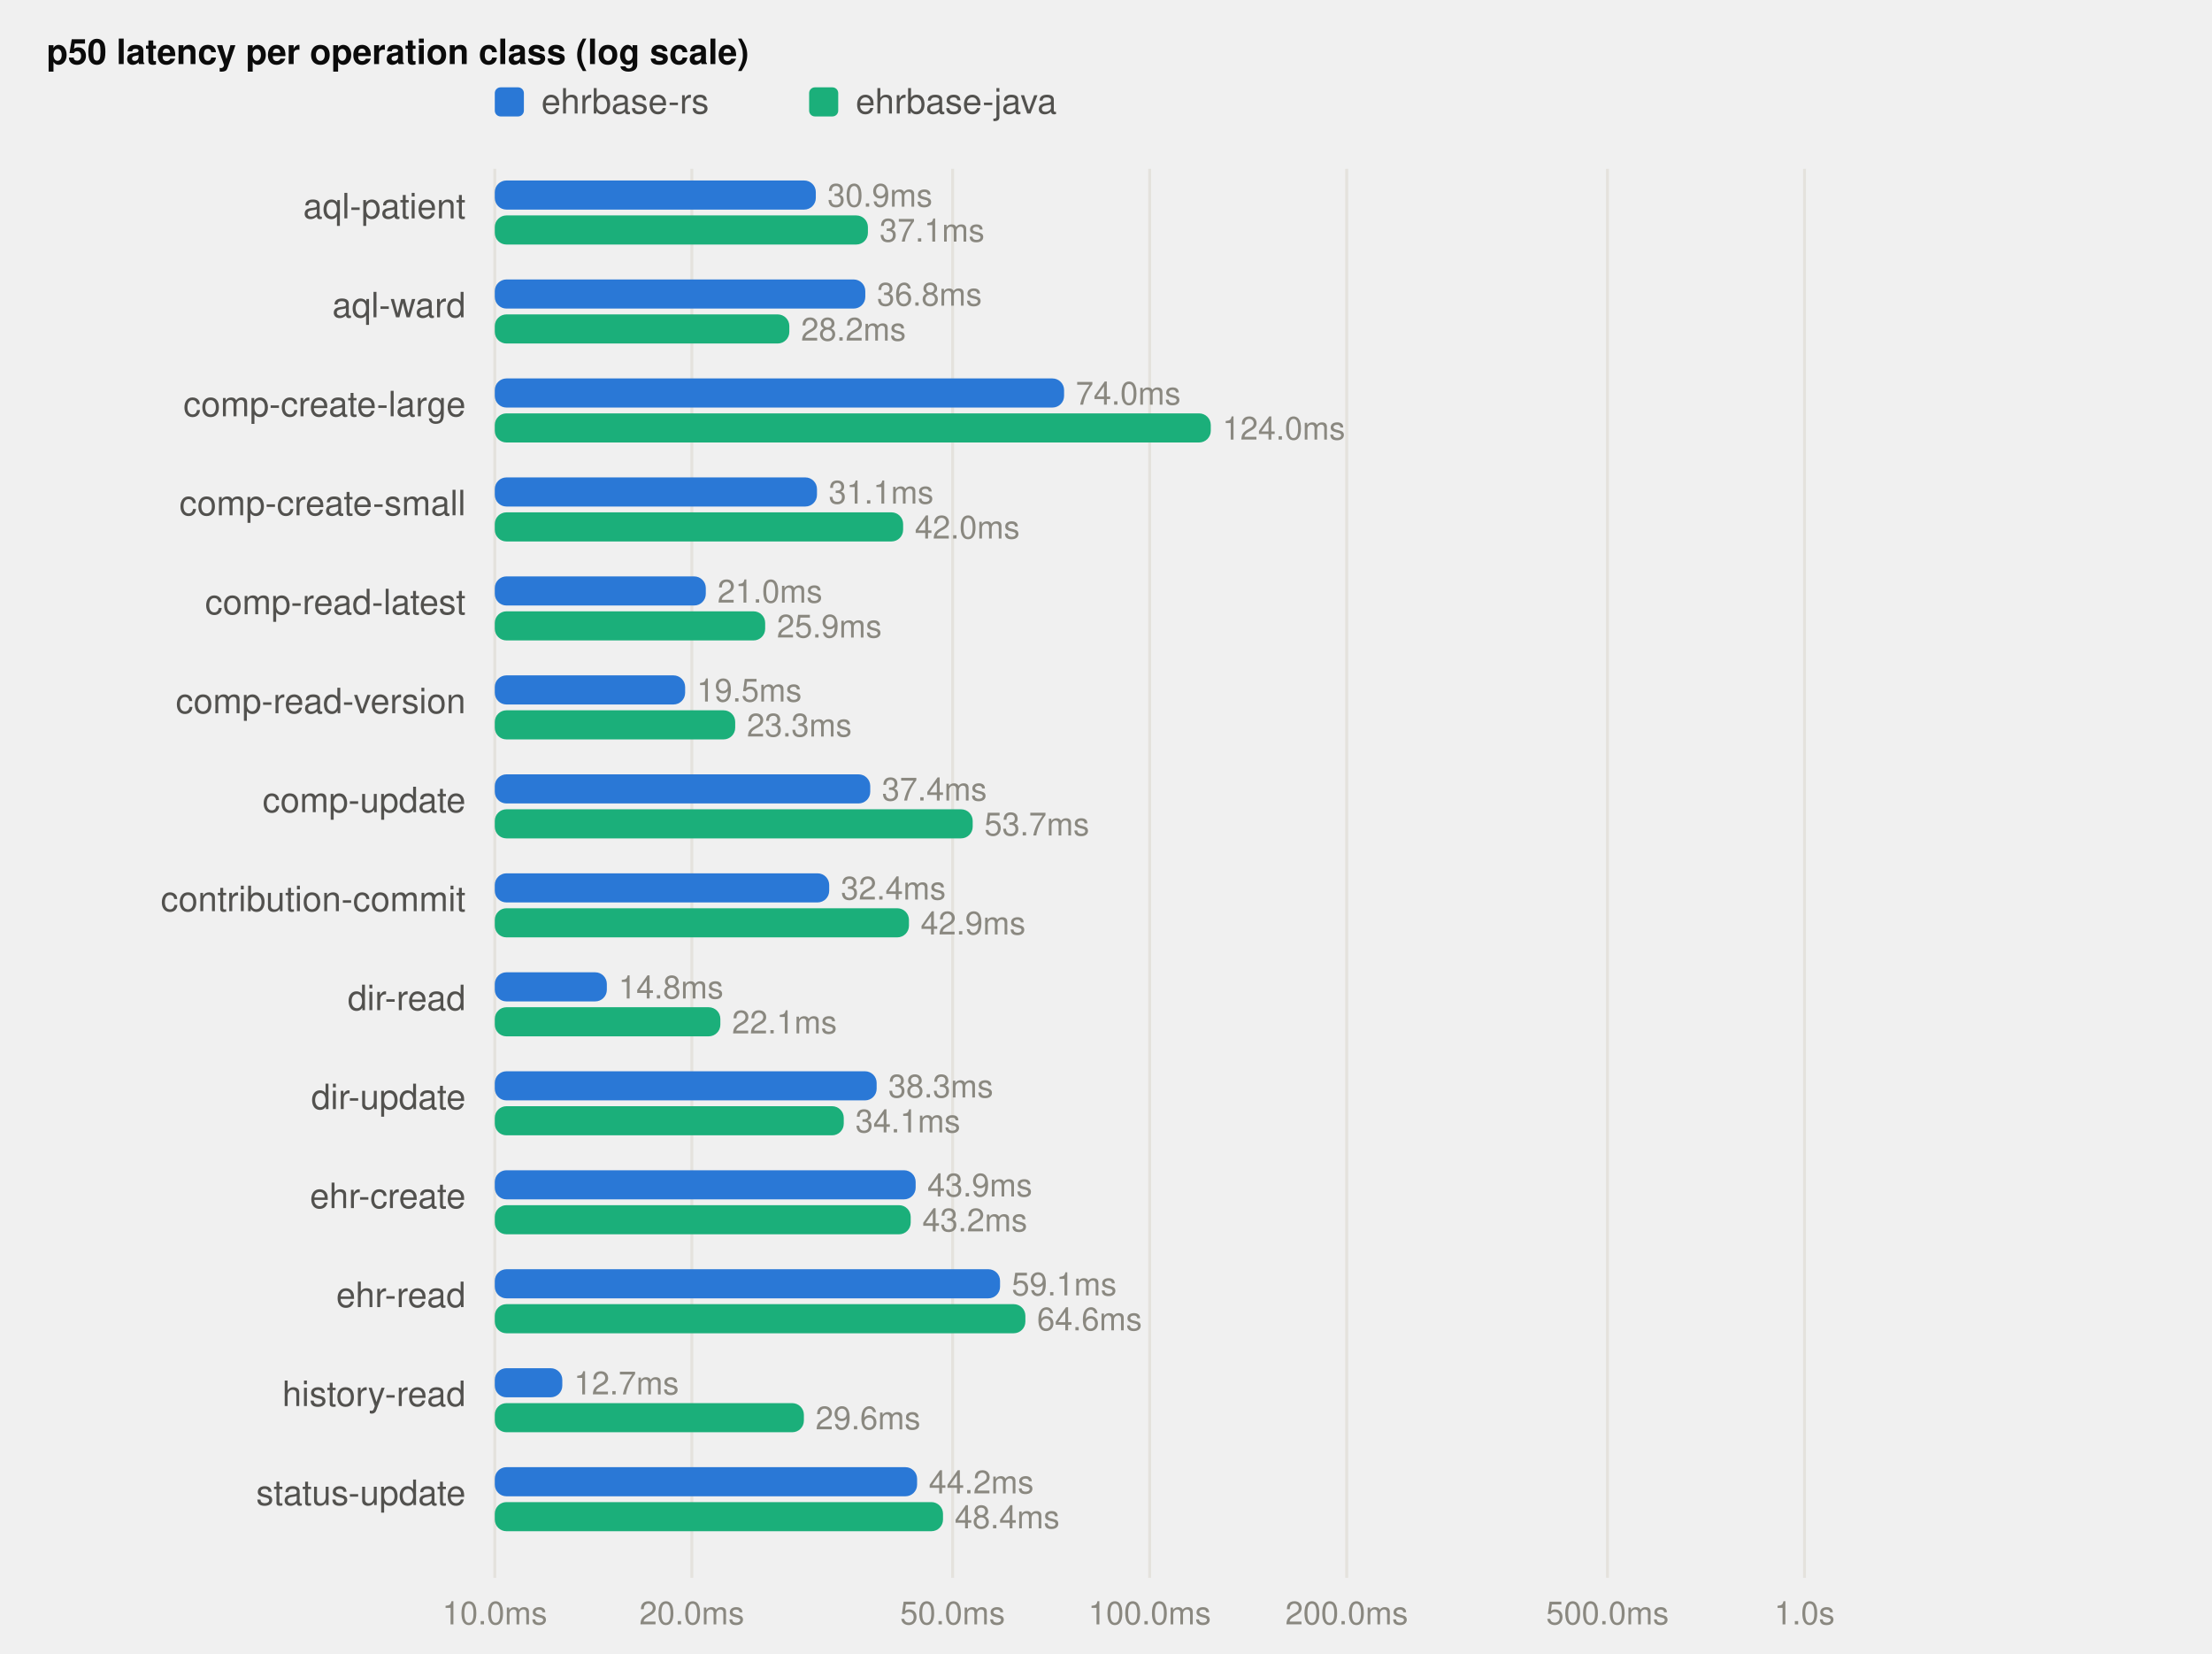
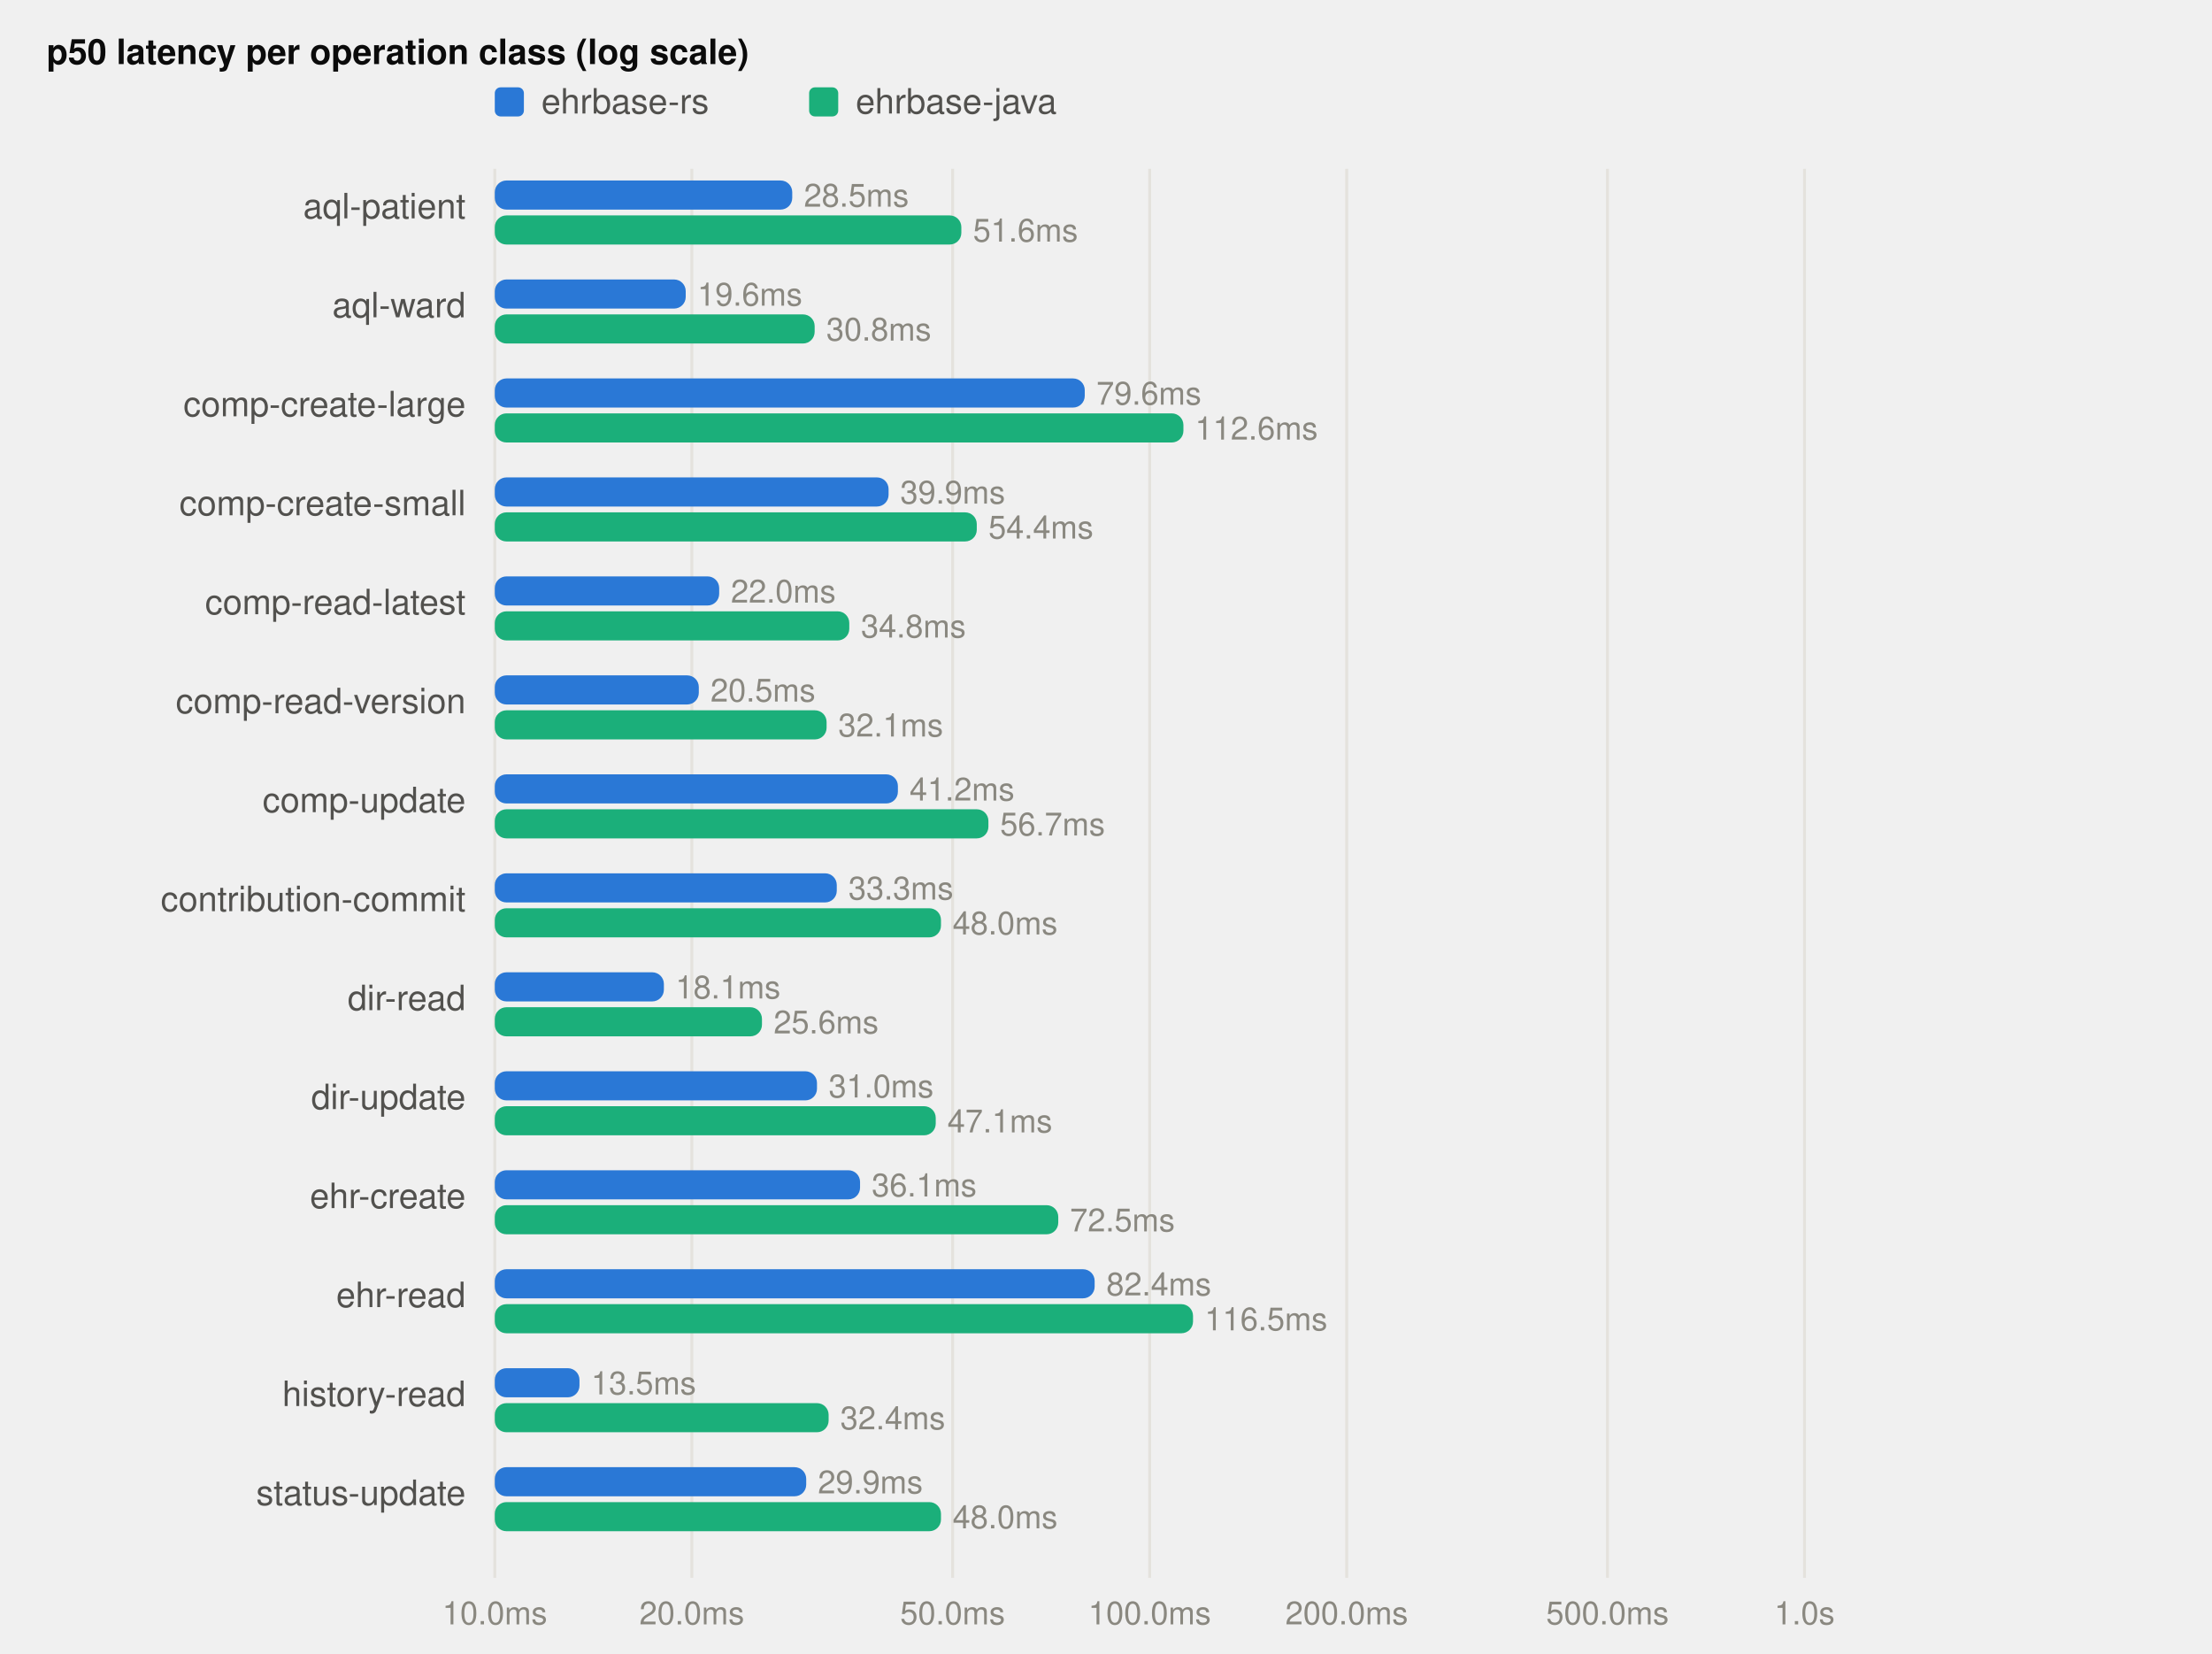
<svg xmlns="http://www.w3.org/2000/svg" viewBox="0 0 760 568" role="img" aria-label="p50 latency per operation class">
  <style>
text { fill: #52514e; font: 12px -apple-system, 'Segoe UI', Helvetica, Arial, sans-serif; }
.title { fill: #0b0b0b; font-weight: 600; }
.muted { fill: #8a8880; font-size: 11px; }
.grid { stroke: #e4e2dd; stroke-width: 1; }
.s1 { fill: #2a78d6; } .s1s { stroke: #2a78d6; }
.s2 { fill: #1baf7a; } .s2s { stroke: #1baf7a; }
@media (prefers-color-scheme: dark) {
text { fill: #c3c2b7; }
.title { fill: #ffffff; }
.muted { fill: #8f8e85; }
.grid { stroke: #3a3a38; }
.s1 { fill: #3987e5; } .s1s { stroke: #3987e5; }
.s2 { fill: #199e70; } .s2s { stroke: #199e70; }
}
</style>
  <text x="16" y="22" class="title">p50 latency per operation class (log scale)</text>
  <rect class="s1" x="170.0" y="30.0" width="10" height="10" rx="2" />
  <text x="186.0" y="39.0">ehrbase-rs</text>
  <rect class="s2" x="278.0" y="30.0" width="10" height="10" rx="2" />
  <text x="294.0" y="39.0">ehrbase-java</text>
  <line class="grid" x1="170.0" y1="58" x2="170.0" y2="542.0" />
  <text class="muted" x="170.0" y="558.0" text-anchor="middle">10.0ms</text>
  <line class="grid" x1="237.7" y1="58" x2="237.7" y2="542.0" />
  <text class="muted" x="237.7" y="558.0" text-anchor="middle">20.0ms</text>
  <line class="grid" x1="327.3" y1="58" x2="327.3" y2="542.0" />
  <text class="muted" x="327.3" y="558.0" text-anchor="middle">50.0ms</text>
  <line class="grid" x1="395.0" y1="58" x2="395.0" y2="542.0" />
  <text class="muted" x="395.0" y="558.0" text-anchor="middle">100.0ms</text>
  <line class="grid" x1="462.7" y1="58" x2="462.7" y2="542.0" />
  <text class="muted" x="462.7" y="558.0" text-anchor="middle">200.0ms</text>
  <line class="grid" x1="552.3" y1="58" x2="552.3" y2="542.0" />
  <text class="muted" x="552.3" y="558.0" text-anchor="middle">500.0ms</text>
  <line class="grid" x1="620.0" y1="58" x2="620.0" y2="542.0" />
  <text class="muted" x="620.0" y="558.0" text-anchor="middle">1.0s</text>
  <text x="160.0" y="75.0" text-anchor="end">aql-patient</text>
-   <rect class="s1" x="170" y="62.0" width="110.3" height="10" rx="4" />
-   <text class="muted" x="284.3" y="71.0">30.9ms</text>
-   <rect class="s2" x="170" y="74.0" width="128.2" height="10" rx="4" />
-   <text class="muted" x="302.2" y="83.0">37.1ms</text>
+   <rect class="s1" x="170" y="62.0" width="102.2" height="10" rx="4" />
+   <text class="muted" x="276.2" y="71.0">28.5ms</text>
+   <rect class="s2" x="170" y="74.0" width="160.3" height="10" rx="4" />
+   <text class="muted" x="334.3" y="83.0">51.6ms</text>
  <text x="160.0" y="109.0" text-anchor="end">aql-ward</text>
-   <rect class="s1" x="170" y="96.0" width="127.3" height="10" rx="4" />
-   <text class="muted" x="301.3" y="105.0">36.8ms</text>
-   <rect class="s2" x="170" y="108.0" width="101.2" height="10" rx="4" />
-   <text class="muted" x="275.2" y="117.0">28.2ms</text>
+   <rect class="s1" x="170" y="96.0" width="65.6" height="10" rx="4" />
+   <text class="muted" x="239.6" y="105.0">19.6ms</text>
+   <rect class="s2" x="170" y="108.0" width="109.9" height="10" rx="4" />
+   <text class="muted" x="283.9" y="117.0">30.8ms</text>
  <text x="160.0" y="143.0" text-anchor="end">comp-create-large</text>
-   <rect class="s1" x="170" y="130.0" width="195.6" height="10" rx="4" />
-   <text class="muted" x="369.6" y="139.0">74.0ms</text>
-   <rect class="s2" x="170" y="142.0" width="246.0" height="10" rx="4" />
-   <text class="muted" x="420.0" y="151.0">124.0ms</text>
+   <rect class="s1" x="170" y="130.0" width="202.7" height="10" rx="4" />
+   <text class="muted" x="376.7" y="139.0">79.6ms</text>
+   <rect class="s2" x="170" y="142.0" width="236.6" height="10" rx="4" />
+   <text class="muted" x="410.6" y="151.0">112.6ms</text>
  <text x="160.0" y="177.0" text-anchor="end">comp-create-small</text>
-   <rect class="s1" x="170" y="164.0" width="110.7" height="10" rx="4" />
-   <text class="muted" x="284.7" y="173.0">31.1ms</text>
-   <rect class="s2" x="170" y="176.0" width="140.3" height="10" rx="4" />
-   <text class="muted" x="314.3" y="185.0">42.0ms</text>
+   <rect class="s1" x="170" y="164.0" width="135.3" height="10" rx="4" />
+   <text class="muted" x="309.3" y="173.0">39.9ms</text>
+   <rect class="s2" x="170" y="176.0" width="165.6" height="10" rx="4" />
+   <text class="muted" x="339.6" y="185.0">54.4ms</text>
  <text x="160.0" y="211.0" text-anchor="end">comp-read-latest</text>
-   <rect class="s1" x="170" y="198.0" width="72.5" height="10" rx="4" />
-   <text class="muted" x="246.5" y="207.0">21.0ms</text>
-   <rect class="s2" x="170" y="210.0" width="92.9" height="10" rx="4" />
-   <text class="muted" x="266.9" y="219.0">25.9ms</text>
+   <rect class="s1" x="170" y="198.0" width="77.1" height="10" rx="4" />
+   <text class="muted" x="251.1" y="207.0">22.0ms</text>
+   <rect class="s2" x="170" y="210.0" width="121.8" height="10" rx="4" />
+   <text class="muted" x="295.8" y="219.0">34.8ms</text>
  <text x="160.0" y="245.0" text-anchor="end">comp-read-version</text>
-   <rect class="s1" x="170" y="232.0" width="65.4" height="10" rx="4" />
-   <text class="muted" x="239.4" y="241.0">19.5ms</text>
-   <rect class="s2" x="170" y="244.0" width="82.6" height="10" rx="4" />
-   <text class="muted" x="256.6" y="253.0">23.3ms</text>
+   <rect class="s1" x="170" y="232.0" width="70.1" height="10" rx="4" />
+   <text class="muted" x="244.1" y="241.0">20.5ms</text>
+   <rect class="s2" x="170" y="244.0" width="114.0" height="10" rx="4" />
+   <text class="muted" x="288.0" y="253.0">32.1ms</text>
  <text x="160.0" y="279.0" text-anchor="end">comp-update</text>
-   <rect class="s1" x="170" y="266.0" width="129.0" height="10" rx="4" />
-   <text class="muted" x="303.0" y="275.0">37.4ms</text>
-   <rect class="s2" x="170" y="278.0" width="164.2" height="10" rx="4" />
-   <text class="muted" x="338.2" y="287.0">53.7ms</text>
+   <rect class="s1" x="170" y="266.0" width="138.5" height="10" rx="4" />
+   <text class="muted" x="312.5" y="275.0">41.2ms</text>
+   <rect class="s2" x="170" y="278.0" width="169.6" height="10" rx="4" />
+   <text class="muted" x="343.6" y="287.0">56.7ms</text>
  <text x="160.0" y="313.0" text-anchor="end">contribution-commit</text>
-   <rect class="s1" x="170" y="300.0" width="114.9" height="10" rx="4" />
-   <text class="muted" x="288.9" y="309.0">32.4ms</text>
-   <rect class="s2" x="170" y="312.0" width="142.3" height="10" rx="4" />
-   <text class="muted" x="316.3" y="321.0">42.9ms</text>
+   <rect class="s1" x="170" y="300.0" width="117.5" height="10" rx="4" />
+   <text class="muted" x="291.5" y="309.0">33.3ms</text>
+   <rect class="s2" x="170" y="312.0" width="153.3" height="10" rx="4" />
+   <text class="muted" x="327.3" y="321.0">48.0ms</text>
  <text x="160.0" y="347.0" text-anchor="end">dir-read</text>
-   <rect class="s1" x="170" y="334.0" width="38.5" height="10" rx="4" />
-   <text class="muted" x="212.5" y="343.0">14.8ms</text>
-   <rect class="s2" x="170" y="346.0" width="77.5" height="10" rx="4" />
-   <text class="muted" x="251.5" y="355.0">22.1ms</text>
+   <rect class="s1" x="170" y="334.0" width="58.1" height="10" rx="4" />
+   <text class="muted" x="232.1" y="343.0">18.1ms</text>
+   <rect class="s2" x="170" y="346.0" width="91.8" height="10" rx="4" />
+   <text class="muted" x="265.8" y="355.0">25.6ms</text>
  <text x="160.0" y="381.0" text-anchor="end">dir-update</text>
-   <rect class="s1" x="170" y="368.0" width="131.2" height="10" rx="4" />
-   <text class="muted" x="305.2" y="377.0">38.3ms</text>
-   <rect class="s2" x="170" y="380.0" width="119.9" height="10" rx="4" />
-   <text class="muted" x="293.9" y="389.0">34.1ms</text>
+   <rect class="s1" x="170" y="368.0" width="110.7" height="10" rx="4" />
+   <text class="muted" x="284.7" y="377.0">31.0ms</text>
+   <rect class="s2" x="170" y="380.0" width="151.5" height="10" rx="4" />
+   <text class="muted" x="325.5" y="389.0">47.1ms</text>
  <text x="160.0" y="415.0" text-anchor="end">ehr-create</text>
-   <rect class="s1" x="170" y="402.0" width="144.6" height="10" rx="4" />
-   <text class="muted" x="318.6" y="411.0">43.9ms</text>
-   <rect class="s2" x="170" y="414.0" width="142.9" height="10" rx="4" />
-   <text class="muted" x="316.9" y="423.0">43.2ms</text>
+   <rect class="s1" x="170" y="402.0" width="125.5" height="10" rx="4" />
+   <text class="muted" x="299.5" y="411.0">36.1ms</text>
+   <rect class="s2" x="170" y="414.0" width="193.6" height="10" rx="4" />
+   <text class="muted" x="367.6" y="423.0">72.5ms</text>
  <text x="160.0" y="449.0" text-anchor="end">ehr-read</text>
-   <rect class="s1" x="170" y="436.0" width="173.6" height="10" rx="4" />
-   <text class="muted" x="347.6" y="445.0">59.1ms</text>
-   <rect class="s2" x="170" y="448.0" width="182.3" height="10" rx="4" />
-   <text class="muted" x="356.3" y="457.0">64.6ms</text>
+   <rect class="s1" x="170" y="436.0" width="206.1" height="10" rx="4" />
+   <text class="muted" x="380.1" y="445.0">82.4ms</text>
+   <rect class="s2" x="170" y="448.0" width="239.9" height="10" rx="4" />
+   <text class="muted" x="413.9" y="457.0">116.5ms</text>
  <text x="160.0" y="483.0" text-anchor="end">history-read</text>
-   <rect class="s1" x="170" y="470.0" width="23.2" height="10" rx="4" />
-   <text class="muted" x="197.2" y="479.0">12.7ms</text>
-   <rect class="s2" x="170" y="482.0" width="106.2" height="10" rx="4" />
-   <text class="muted" x="280.2" y="491.0">29.6ms</text>
+   <rect class="s1" x="170" y="470.0" width="29.1" height="10" rx="4" />
+   <text class="muted" x="203.1" y="479.0">13.5ms</text>
+   <rect class="s2" x="170" y="482.0" width="114.7" height="10" rx="4" />
+   <text class="muted" x="288.7" y="491.0">32.4ms</text>
  <text x="160.0" y="517.0" text-anchor="end">status-update</text>
-   <rect class="s1" x="170" y="504.0" width="145.1" height="10" rx="4" />
-   <text class="muted" x="319.1" y="513.0">44.2ms</text>
-   <rect class="s2" x="170" y="516.0" width="154.0" height="10" rx="4" />
-   <text class="muted" x="328.0" y="525.0">48.4ms</text>
+   <rect class="s1" x="170" y="504.0" width="107.0" height="10" rx="4" />
+   <text class="muted" x="281.0" y="513.0">29.9ms</text>
+   <rect class="s2" x="170" y="516.0" width="153.3" height="10" rx="4" />
+   <text class="muted" x="327.3" y="525.0">48.0ms</text>
</svg>
